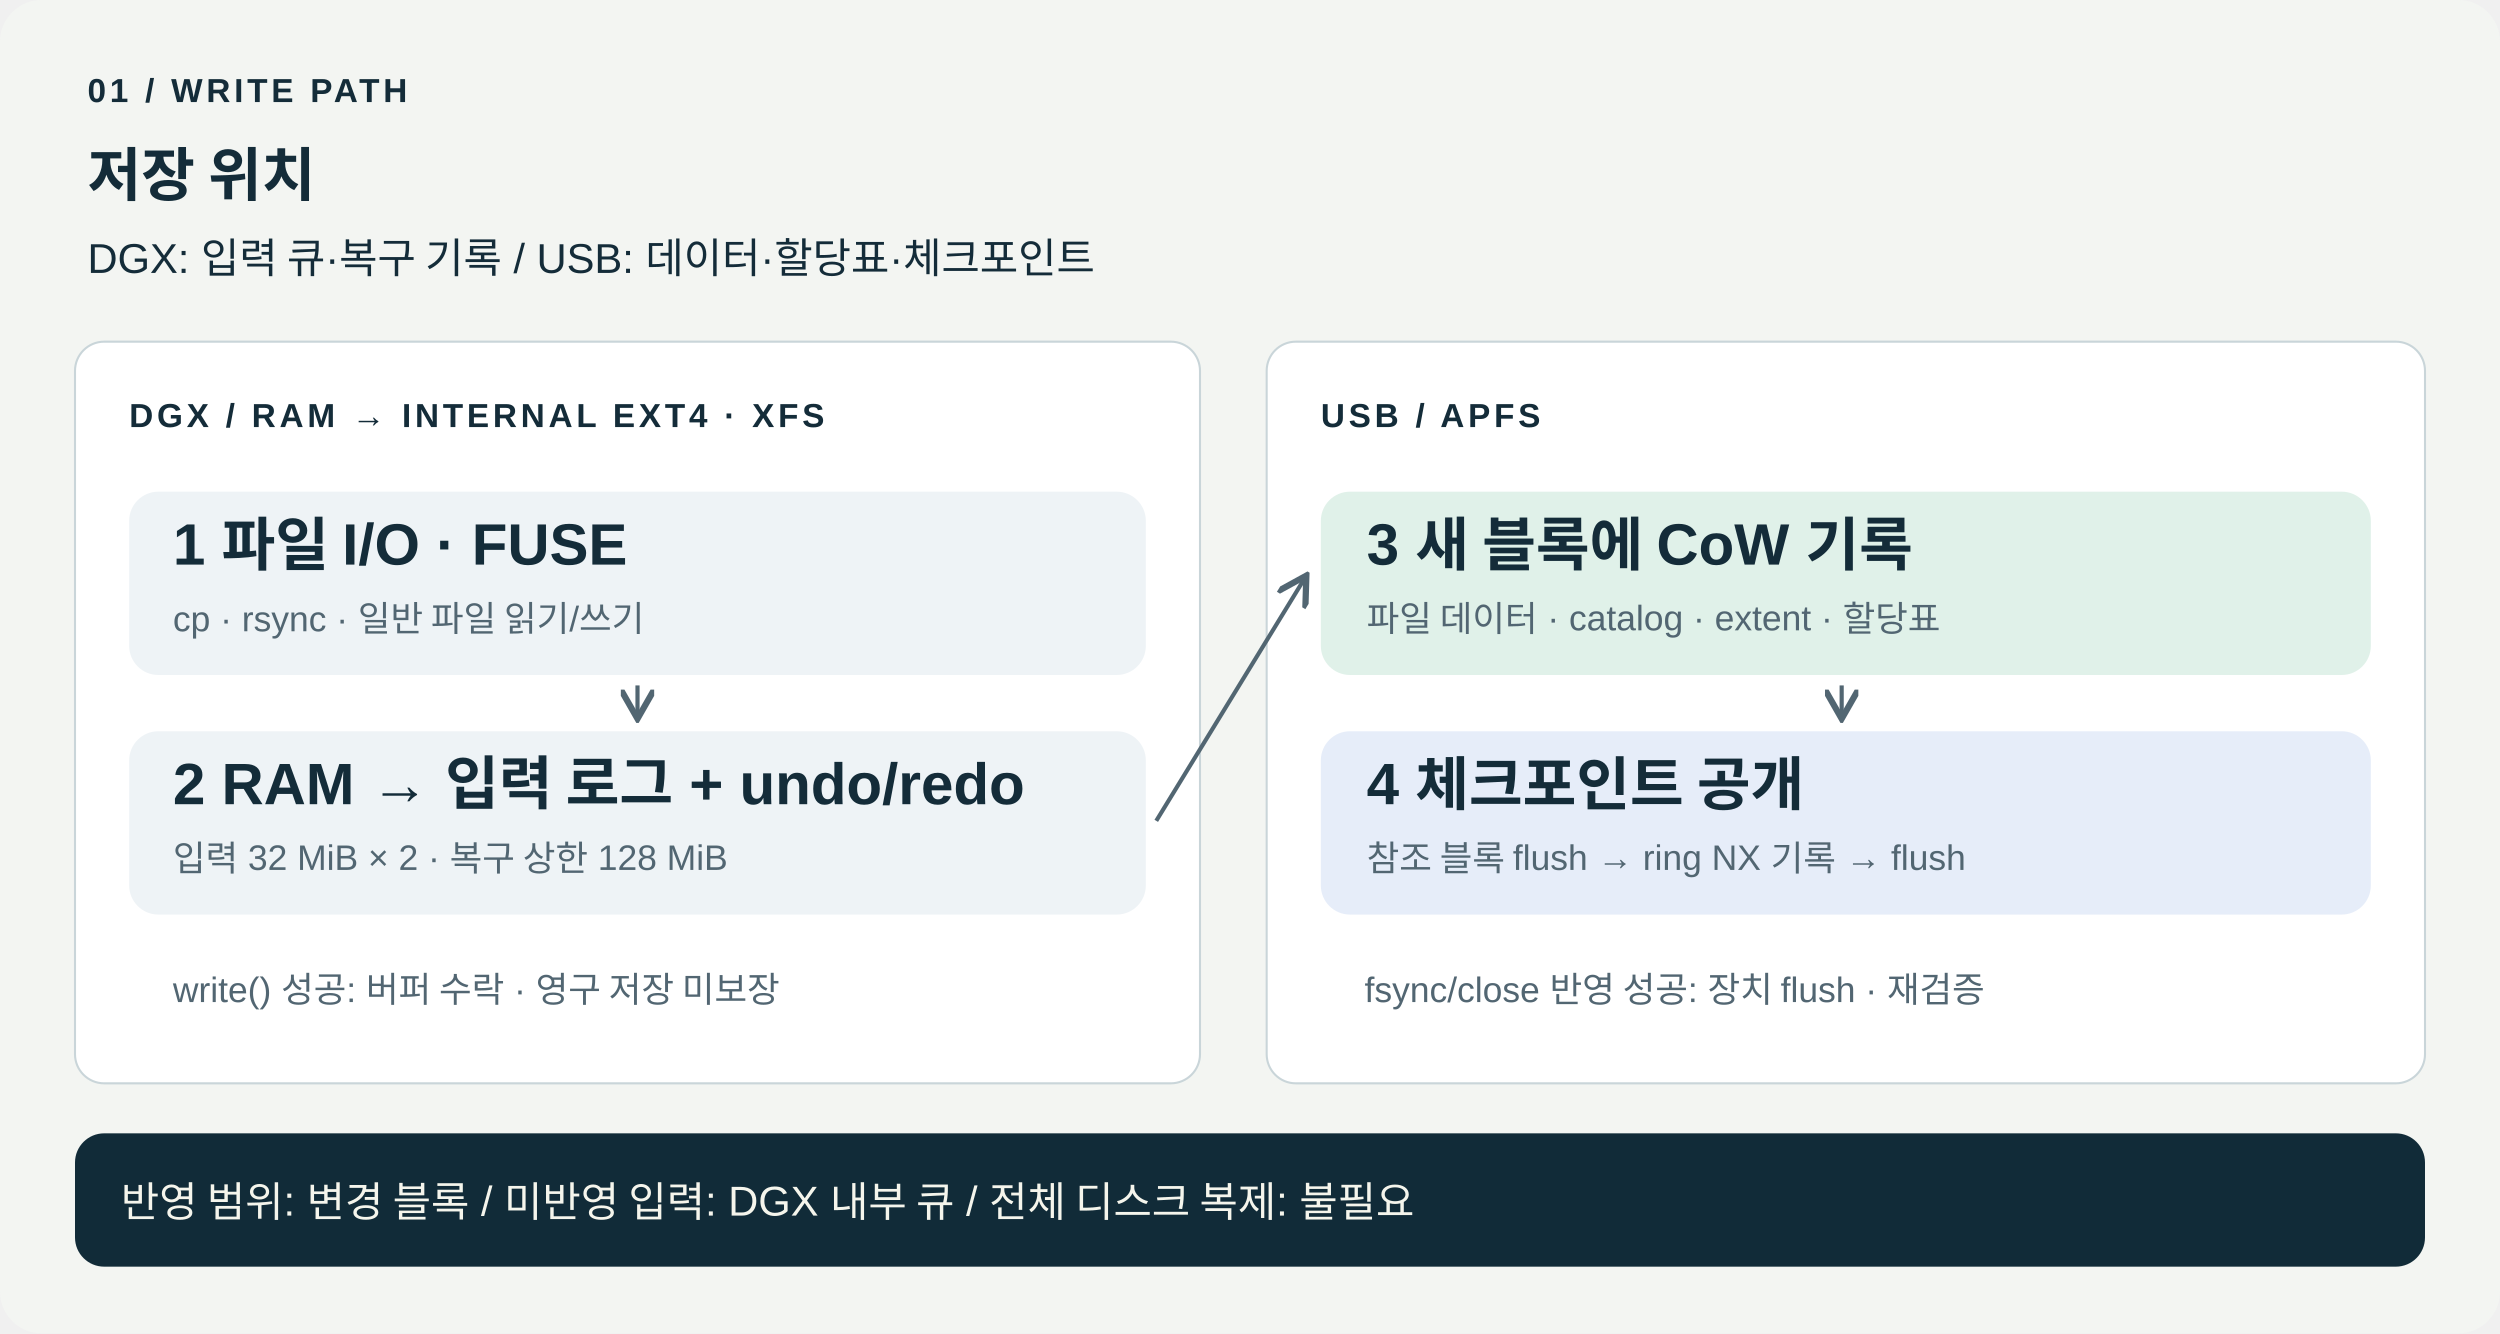
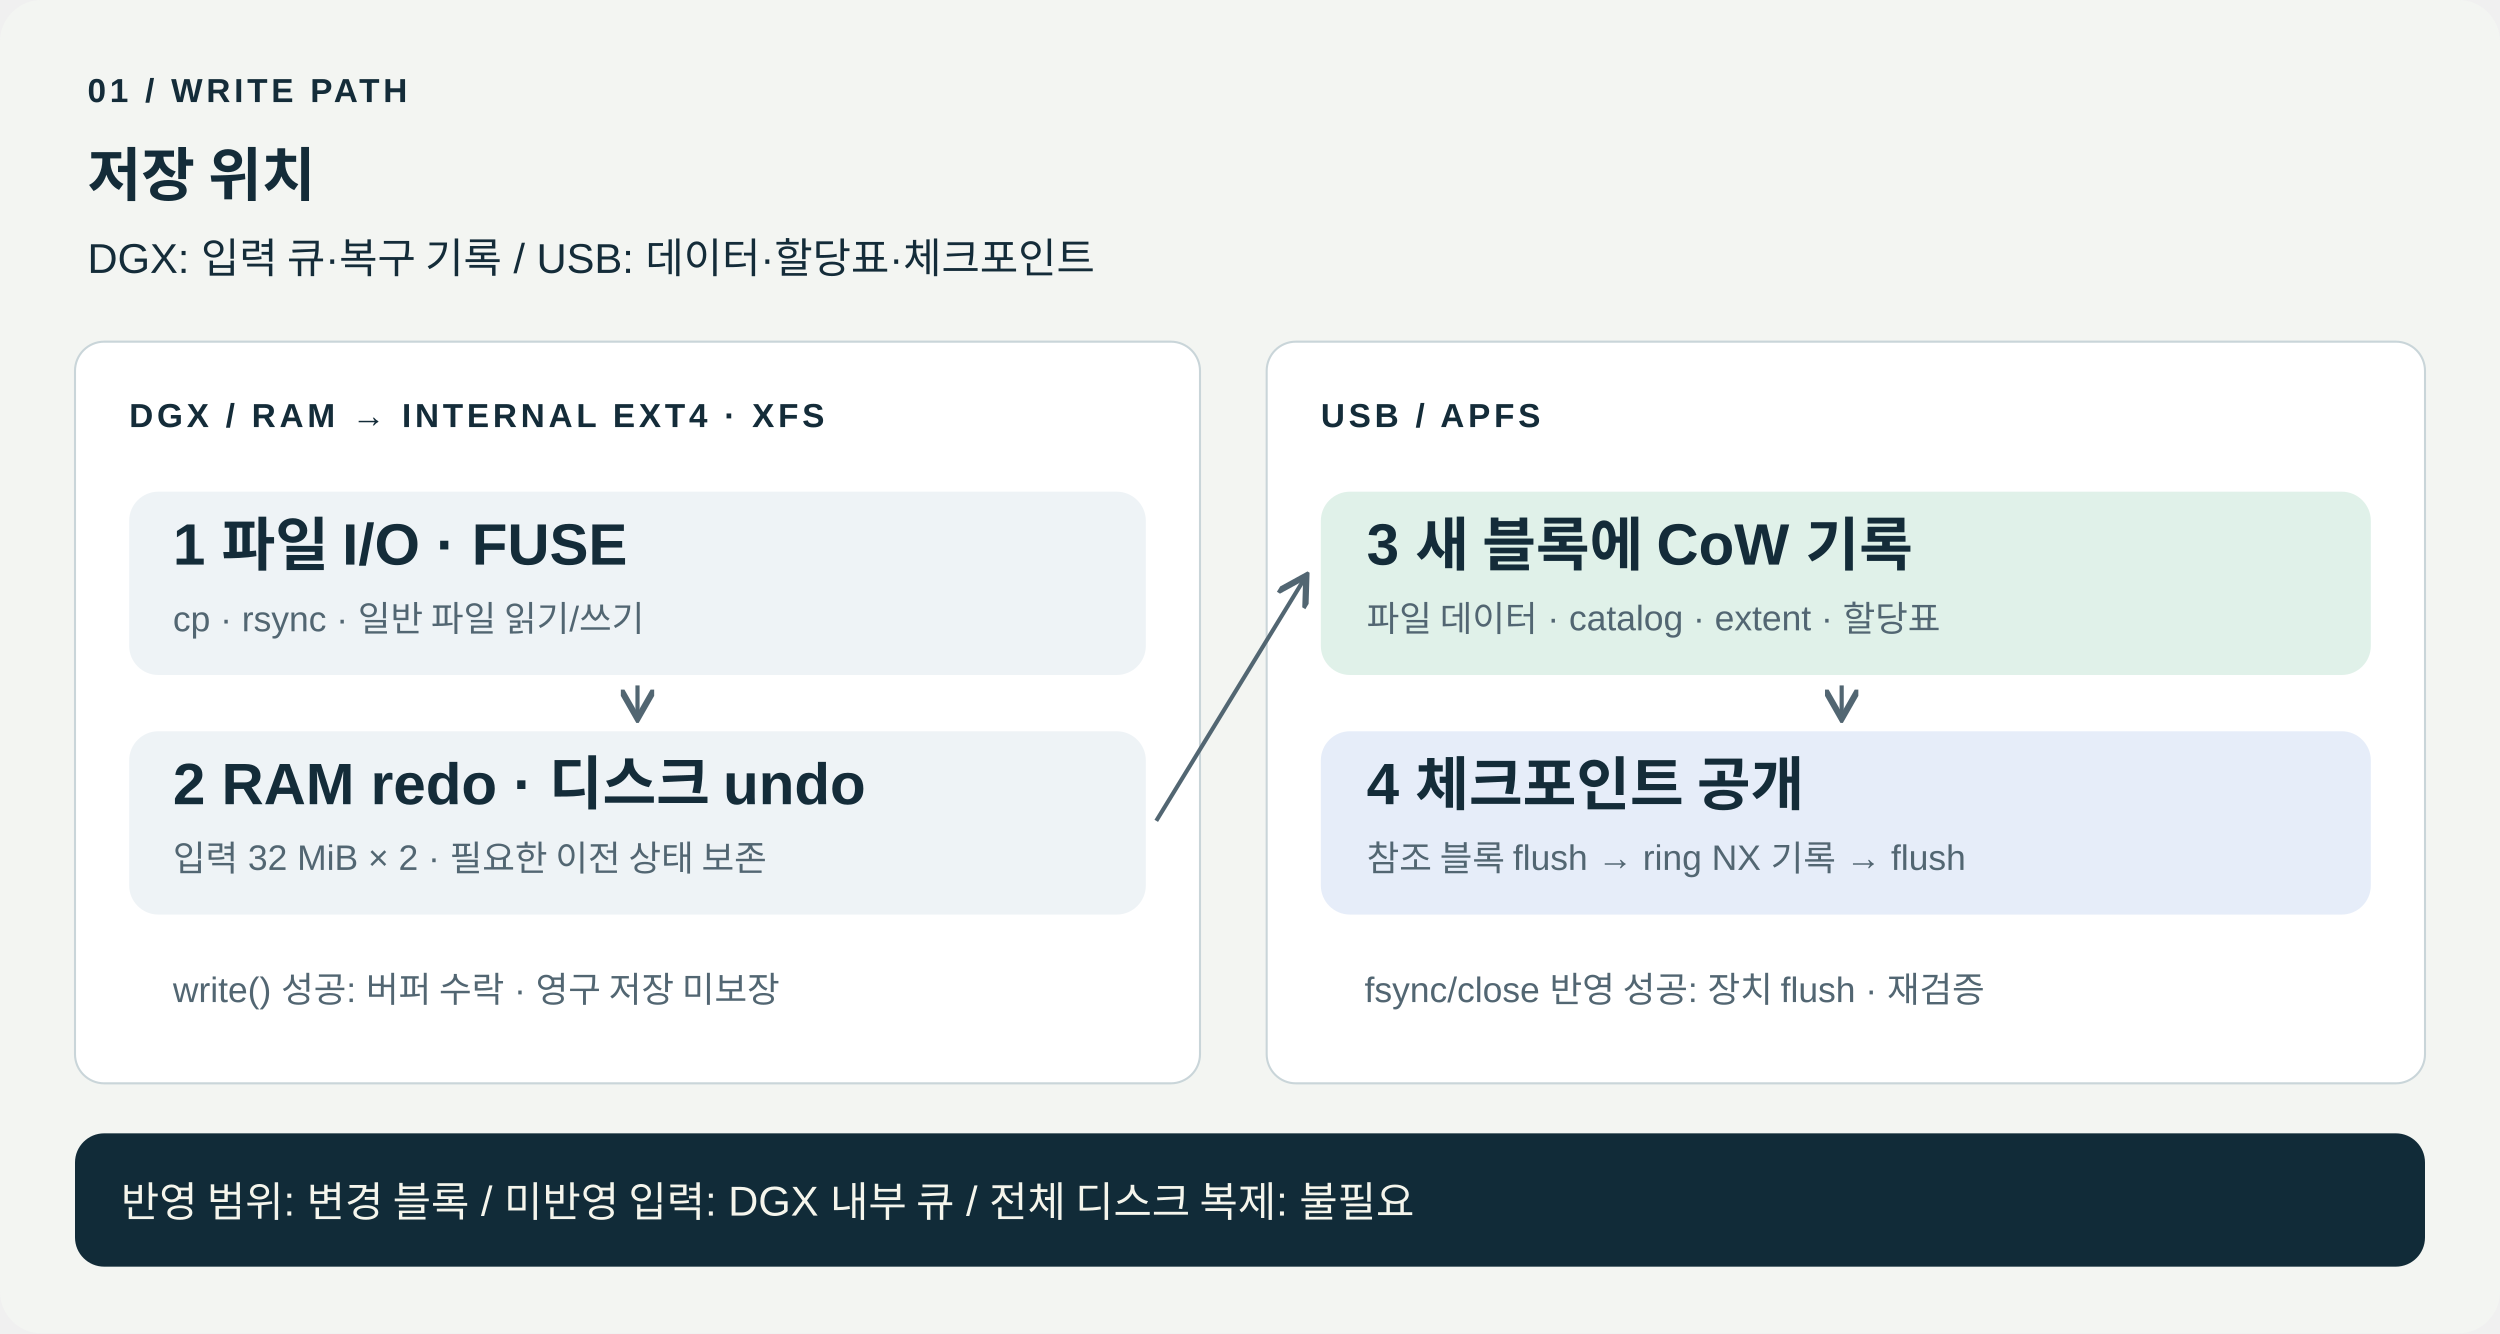
<svg xmlns="http://www.w3.org/2000/svg" width="1200" height="640" viewBox="0 0 1200 640" role="img" aria-labelledby="title desc">
  <style>text{font-family:Arial,'Apple SD Gothic Neo','Noto Sans KR',sans-serif;fill:#142c39}.label{font-size:16px;letter-spacing:1.8px;font-weight:700}.title{font-size:28px;font-weight:700}.body{font-size:20px}.small{font-size:17px;fill:#526672}.mono{font-family:monospace;font-size:16px}</style>
  <defs>
    <marker id="arrow" markerWidth="8" markerHeight="8" refX="6" refY="4" orient="auto">
      <path d="M0 0L7 4L0 8" fill="none" stroke="#526672" stroke-width="1.5" />
    </marker>
  </defs>
  <rect x="0" y="0" width="1200" height="640" rx="20" fill="#f3f5f2" stroke="none" />
  <text x="42" y="49" class="label">01 / WRITE PATH</text>
  <text x="42" y="94" class="title">저장 위치</text>
  <text x="42" y="131" class="body">DGX: 입력 큐·복구 기록  /  USB: 데이터·할당표·체크포인트</text>
  <rect x="36" y="164" width="540" height="356" rx="14" fill="#ffffff" stroke="#c9d5d9" />
  <rect x="608" y="164" width="556" height="356" rx="14" fill="#ffffff" stroke="#c9d5d9" />
  <text x="62" y="205" class="label">DGX / RAM → INTERNAL EXT4 · XFS</text>
  <text x="634" y="205" class="label">USB / APFS</text>
  <rect x="62" y="236" width="488" height="88" rx="14" fill="#eef3f6" stroke="none" />
  <text x="83" y="271" class="title">1  파일 I/O · FUSE</text>
  <text x="83" y="303" class="small">cp · rsync · 일반 파일 읽기/쓰기</text>
  <rect x="62" y="351" width="488" height="88" rx="14" fill="#eef3f6" stroke="none" />
-   <text x="83" y="386" class="title">2  RAM → 입력 로그 + undo/redo</text>
-   <text x="83" y="418" class="small">입력 32 MiB × 2 · 복구 상한 128 MiB</text>
+   <text x="83" y="386" class="title">2  RAM redo · 디스크 undo</text>
+   <text x="83" y="418" class="small">입력 32 MiB × 2 · 필요한 이전 상태 보존</text>
  <path d="M306 329L306 343" stroke="#526672" stroke-width="2" fill="none" marker-end="url(#arrow)" />
  <text x="83" y="481" class="small">write() 성공: 버퍼 수락 · 영구 저장 미보장</text>
  <rect x="634" y="236" width="504" height="88" rx="14" fill="#e0f1e9" stroke="none" />
  <text x="656" y="271" class="title">3  새 블록에 CoW 기록</text>
  <text x="656" y="303" class="small">파일 데이터 · catalog · extent · 할당표</text>
  <rect x="634" y="351" width="504" height="88" rx="14" fill="#e6edf9" stroke="none" />
  <text x="656" y="386" class="title">4  체크포인트 공개</text>
  <text x="656" y="418" class="small">참조 블록 flush → ring NX 기록 → flush</text>
  <path d="M884 329L884 343" stroke="#526672" stroke-width="2" fill="none" marker-end="url(#arrow)" />
  <path d="M555 394L626 278" stroke="#526672" stroke-width="2" fill="none" marker-end="url(#arrow)" />
  <text x="655" y="481" class="small">fsync/close 반영 성공: 장치 flush · 재검증</text>
  <rect x="36" y="544" width="1128" height="64" rx="14" fill="#112b38" stroke="none" />
  <text x="58" y="584" class="body" style="fill:#f5f5ec">반영 범위: 변경 블록  /  미반영 입력: DGX 내부 큐  /  전체 디스크 복제: 불필요</text>
</svg>
